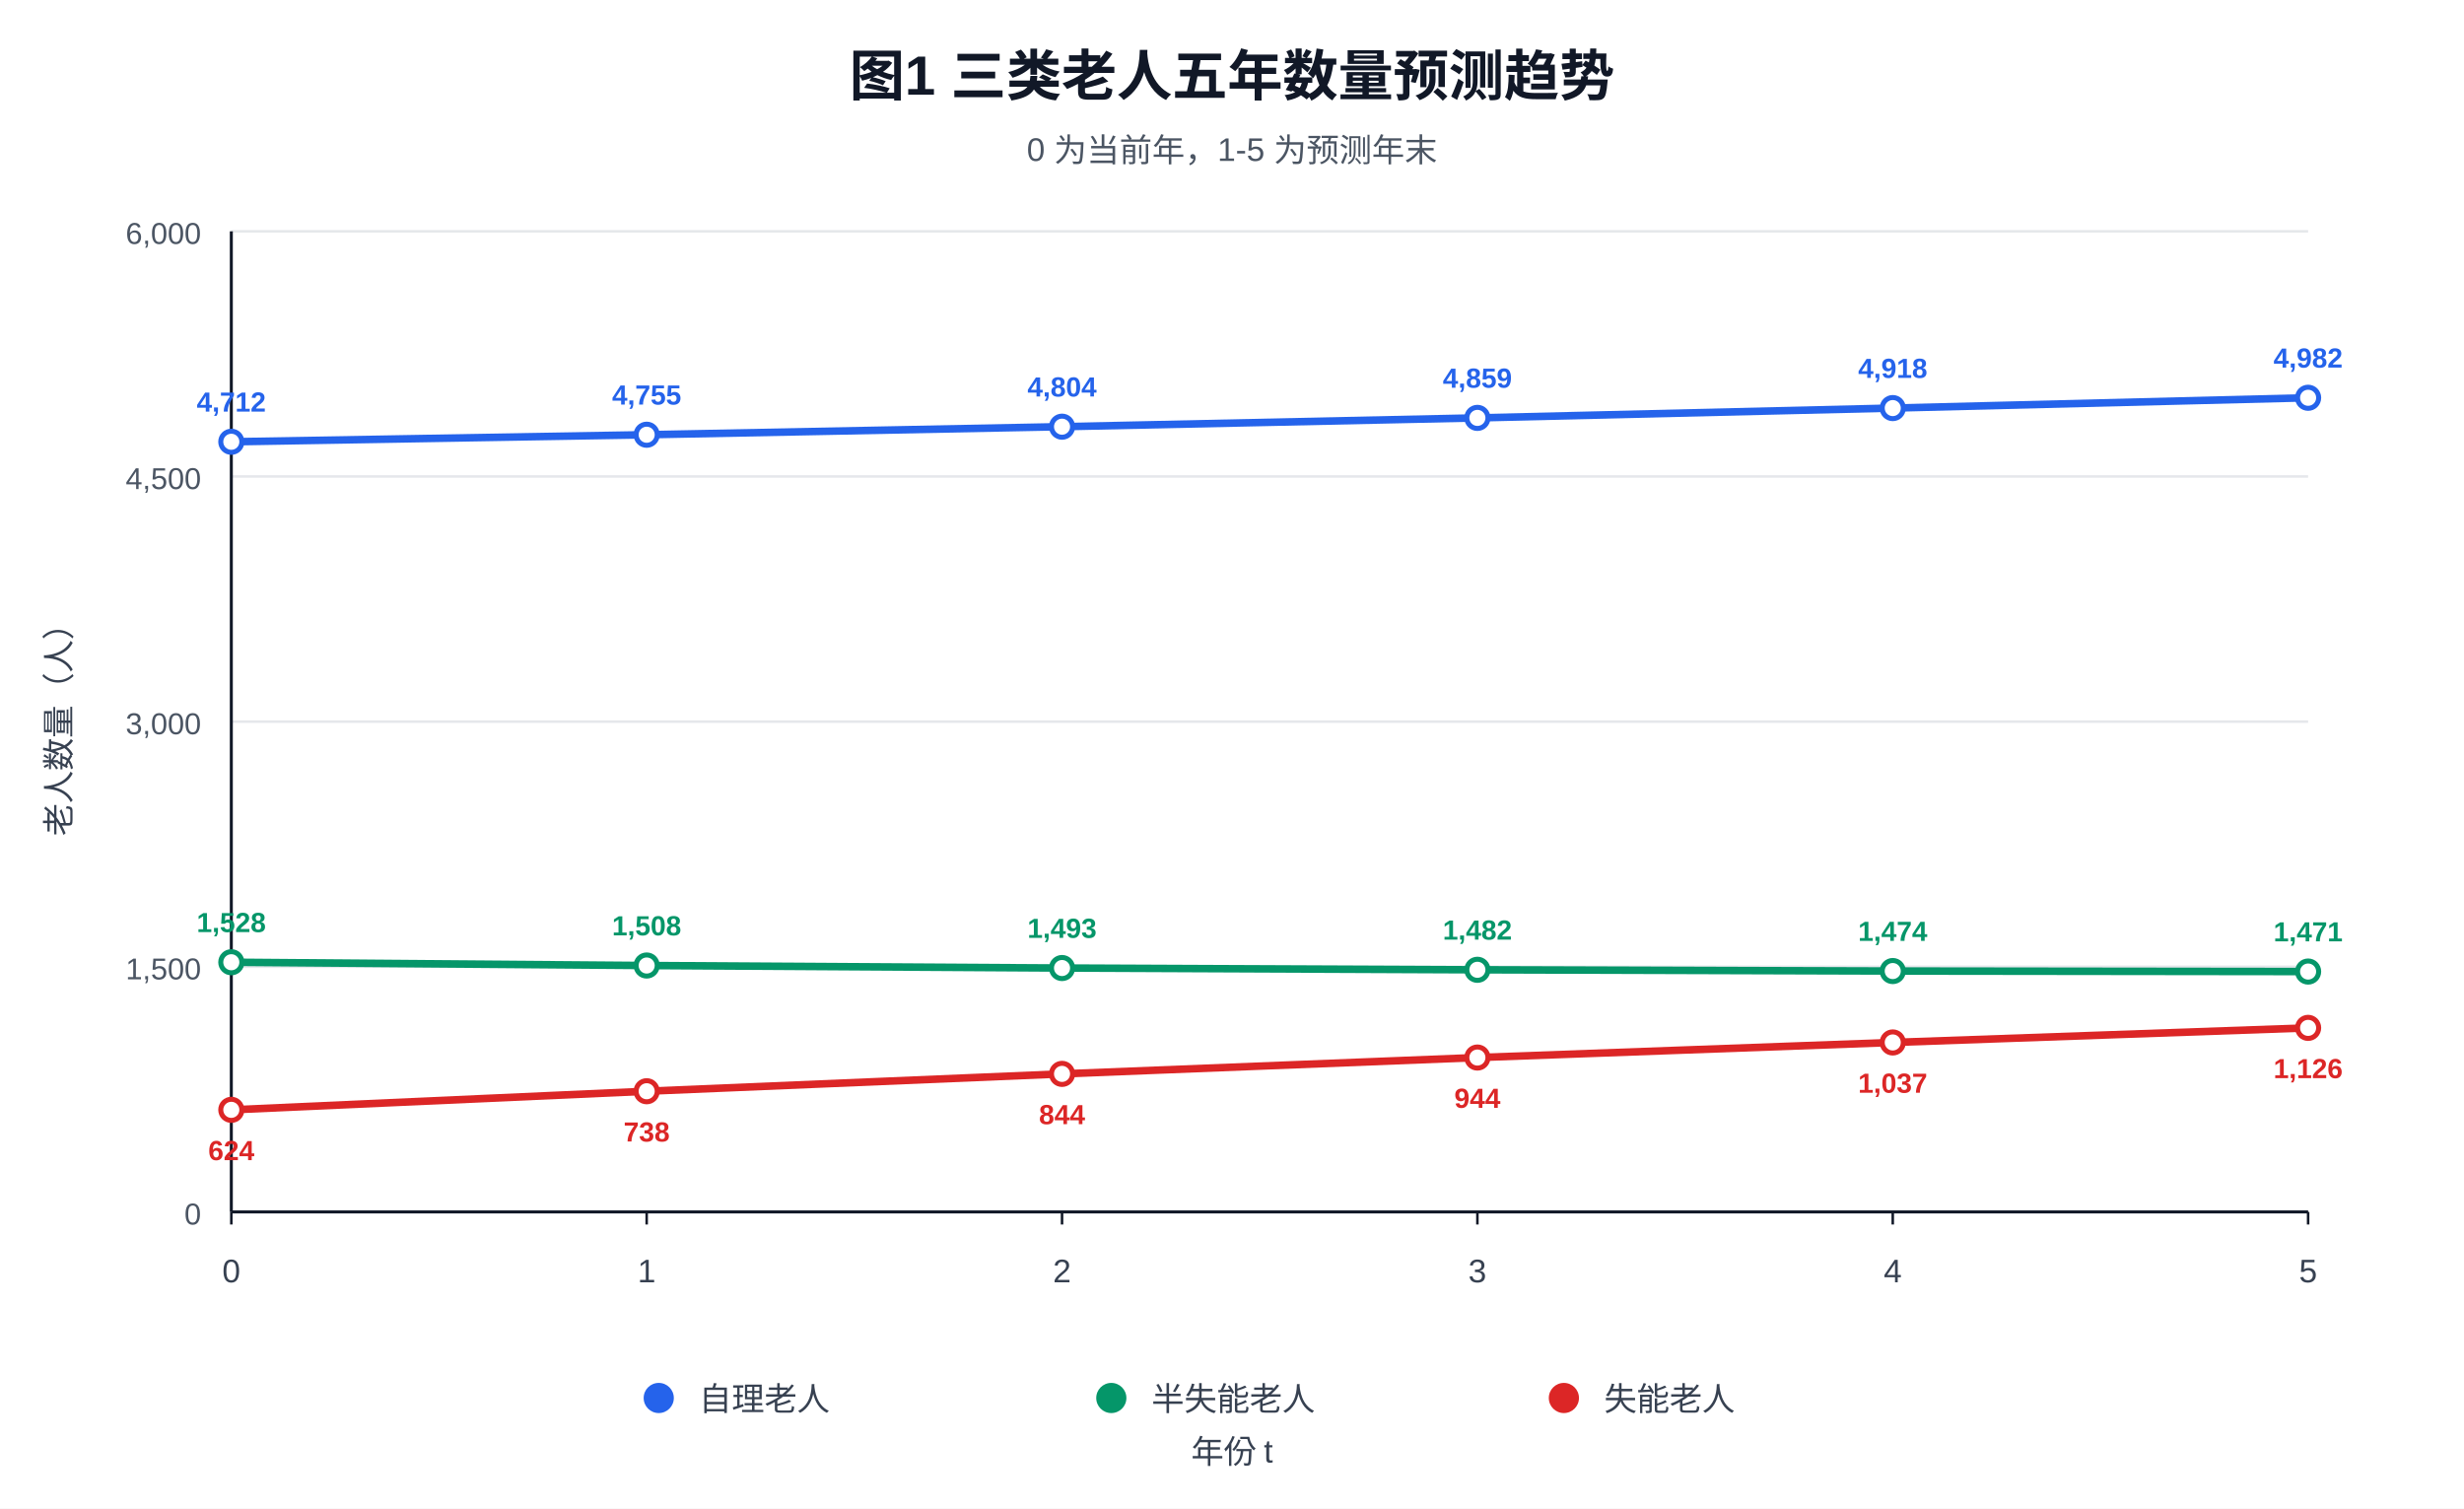
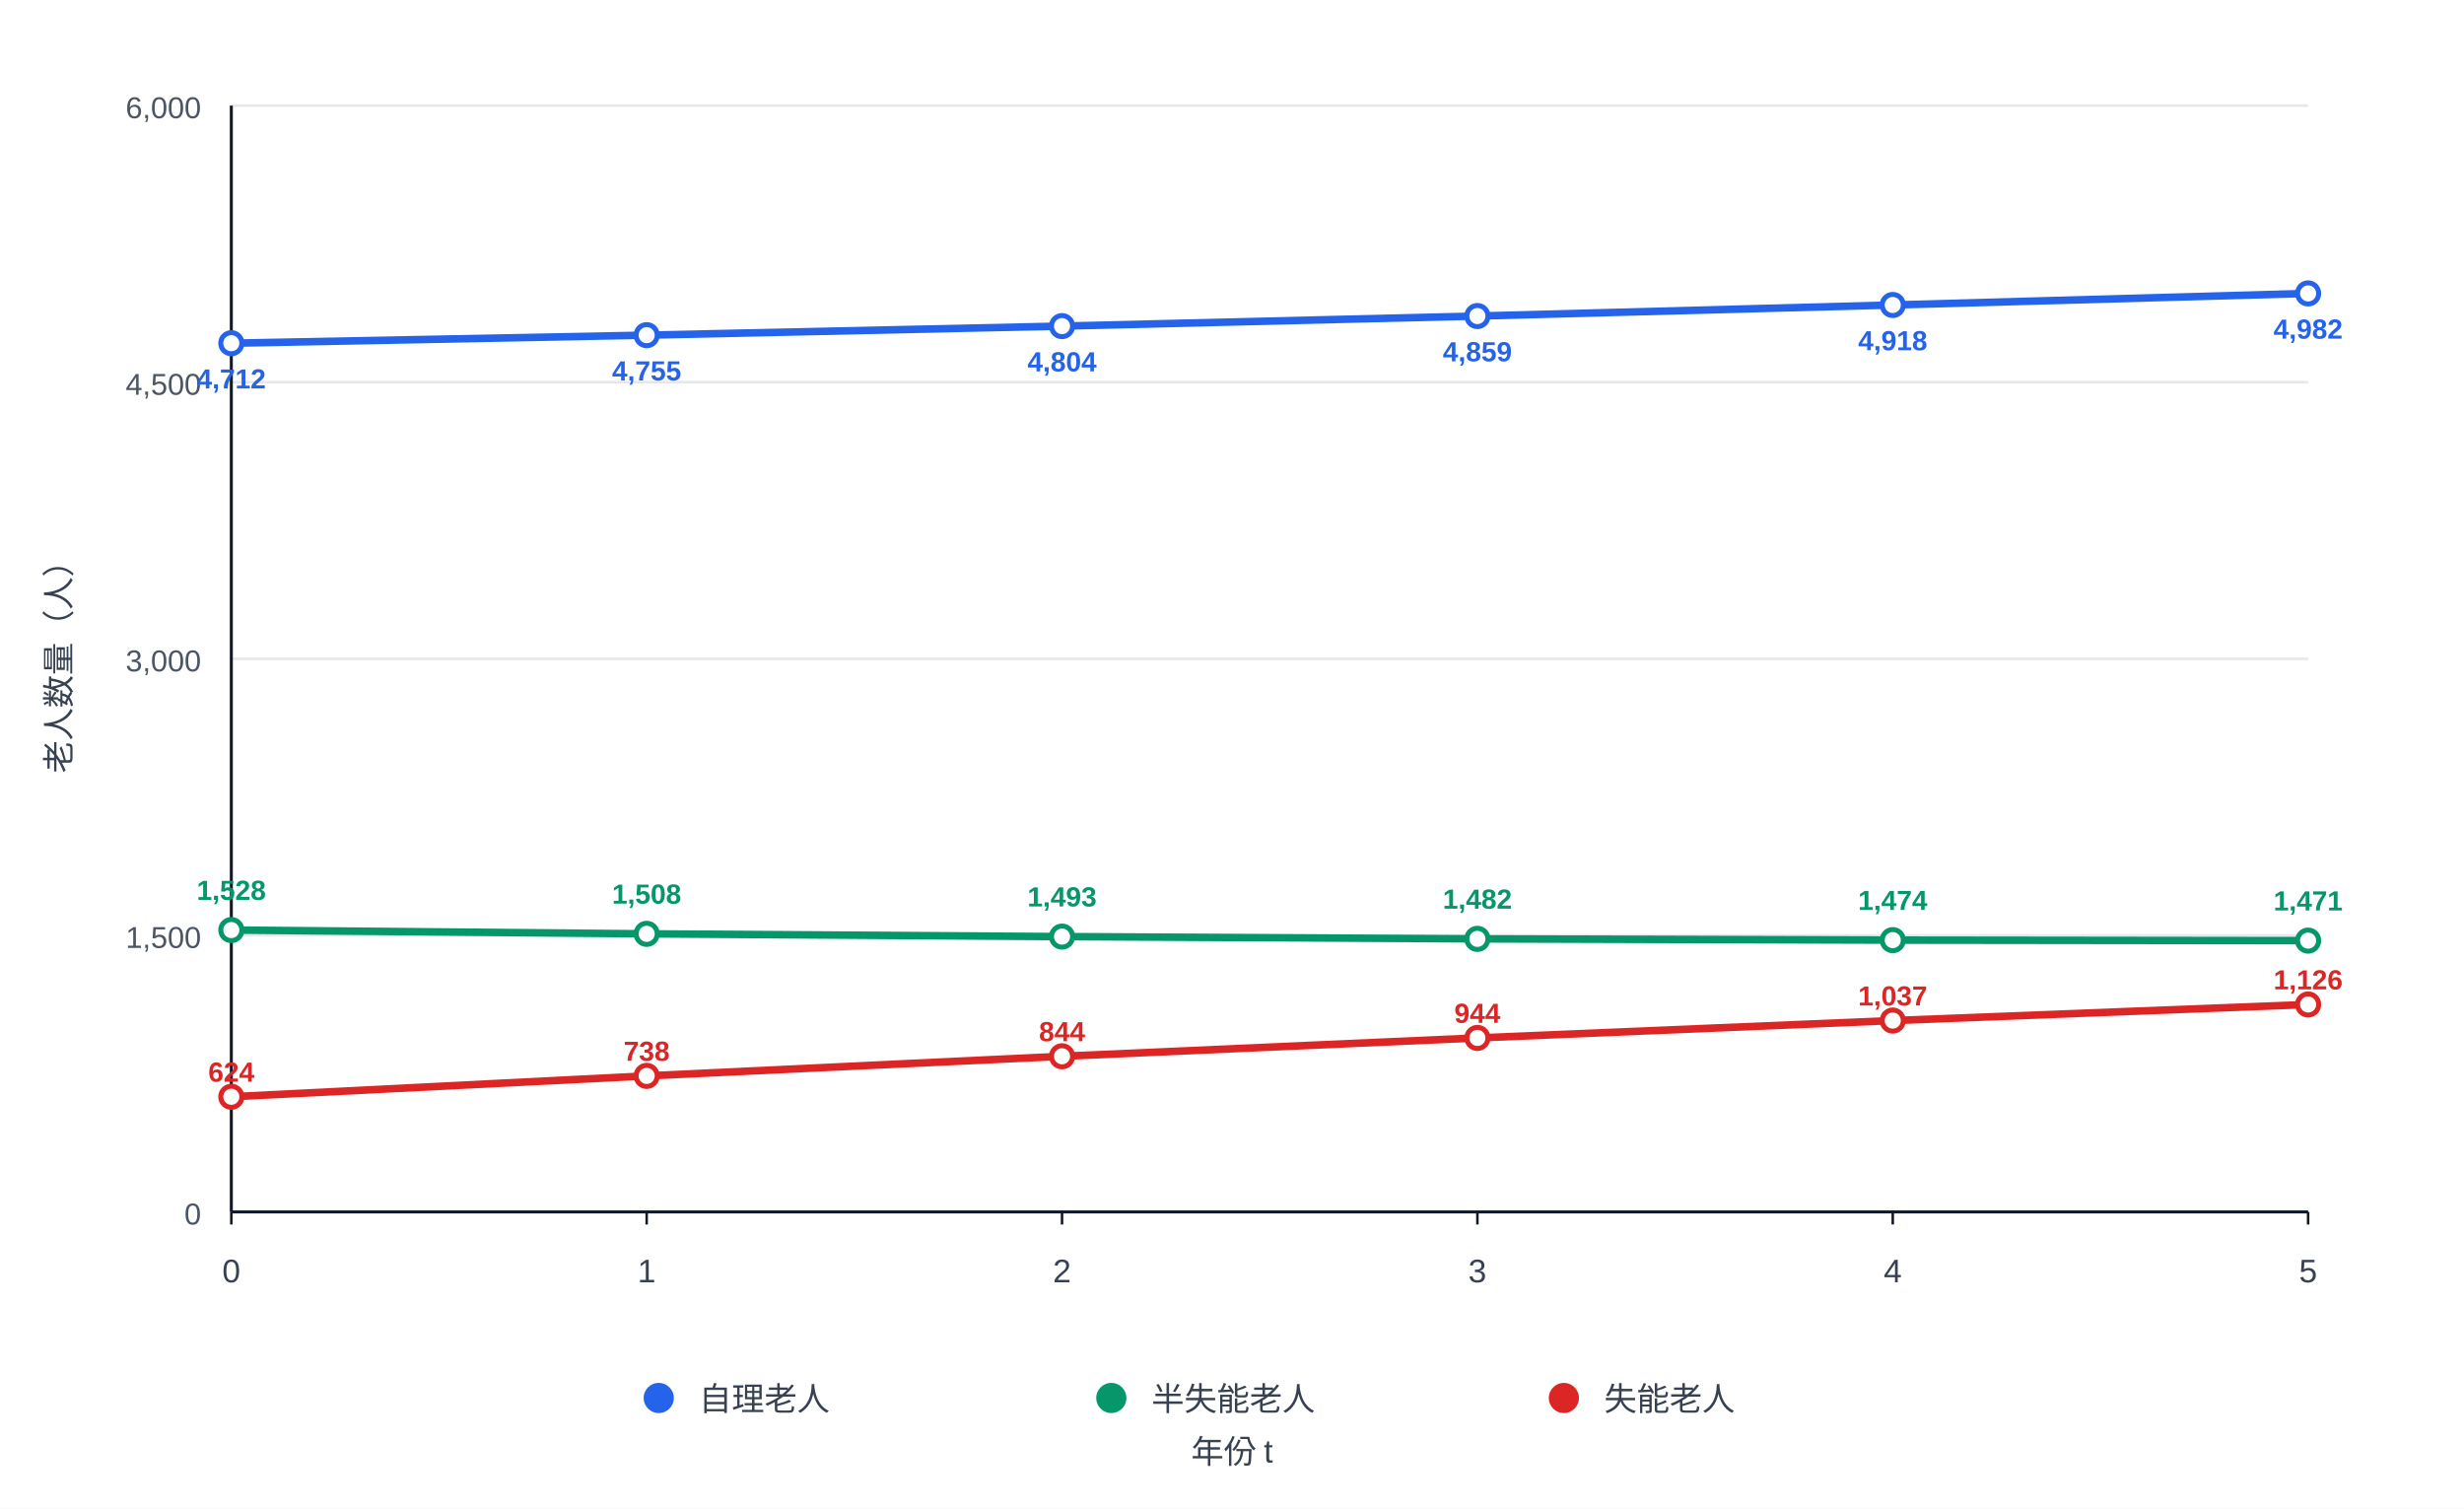
<svg xmlns="http://www.w3.org/2000/svg" width="980" height="600" viewBox="0 0 980 600">
  <rect width="100%" height="100%" fill="#FFFFFF" />
-   <text x="490.0" y="38.0" font-size="22" font-weight="700" text-anchor="middle" fill="#111827" font-family="Microsoft YaHei, SimHei, Arial, sans-serif">图1 三类老人五年数量预测趋势</text>
-   <text x="490.0" y="64.0" font-size="13" font-weight="400" text-anchor="middle" fill="#4B5563" font-family="Microsoft YaHei, SimHei, Arial, sans-serif">0 为当前年，1-5 为预测年末</text>
  <line x1="92" y1="482.0" x2="918" y2="482.0" stroke="#E5E7EB" stroke-width="1" />
  <text x="80.0" y="487.0" font-size="12" font-weight="400" text-anchor="end" fill="#4B5563" font-family="Microsoft YaHei, SimHei, Arial, sans-serif">0</text>
-   <line x1="92" y1="384.5" x2="918" y2="384.5" stroke="#E5E7EB" stroke-width="1" />
-   <text x="80.0" y="389.5" font-size="12" font-weight="400" text-anchor="end" fill="#4B5563" font-family="Microsoft YaHei, SimHei, Arial, sans-serif">1,500</text>
-   <line x1="92" y1="287.0" x2="918" y2="287.0" stroke="#E5E7EB" stroke-width="1" />
-   <text x="80.0" y="292.0" font-size="12" font-weight="400" text-anchor="end" fill="#4B5563" font-family="Microsoft YaHei, SimHei, Arial, sans-serif">3,000</text>
-   <line x1="92" y1="189.5" x2="918" y2="189.5" stroke="#E5E7EB" stroke-width="1" />
-   <text x="80.0" y="194.5" font-size="12" font-weight="400" text-anchor="end" fill="#4B5563" font-family="Microsoft YaHei, SimHei, Arial, sans-serif">4,500</text>
-   <line x1="92" y1="92.0" x2="918" y2="92.0" stroke="#E5E7EB" stroke-width="1" />
-   <text x="80.0" y="97.0" font-size="12" font-weight="400" text-anchor="end" fill="#4B5563" font-family="Microsoft YaHei, SimHei, Arial, sans-serif">6,000</text>
-   <line x1="92" y1="92" x2="92" y2="482" stroke="#111827" stroke-width="1.2" />
+   <line x1="92" y1="372.0" x2="918" y2="372.0" stroke="#E5E7EB" stroke-width="1" />
+   <text x="80.0" y="377.0" font-size="12" font-weight="400" text-anchor="end" fill="#4B5563" font-family="Microsoft YaHei, SimHei, Arial, sans-serif">1,500</text>
+   <line x1="92" y1="262.0" x2="918" y2="262.0" stroke="#E5E7EB" stroke-width="1" />
+   <text x="80.0" y="267.0" font-size="12" font-weight="400" text-anchor="end" fill="#4B5563" font-family="Microsoft YaHei, SimHei, Arial, sans-serif">3,000</text>
+   <line x1="92" y1="152.0" x2="918" y2="152.0" stroke="#E5E7EB" stroke-width="1" />
+   <text x="80.0" y="157.0" font-size="12" font-weight="400" text-anchor="end" fill="#4B5563" font-family="Microsoft YaHei, SimHei, Arial, sans-serif">4,500</text>
+   <line x1="92" y1="42.0" x2="918" y2="42.0" stroke="#E5E7EB" stroke-width="1" />
+   <text x="80.0" y="47.0" font-size="12" font-weight="400" text-anchor="end" fill="#4B5563" font-family="Microsoft YaHei, SimHei, Arial, sans-serif">6,000</text>
+   <line x1="92" y1="42" x2="92" y2="482" stroke="#111827" stroke-width="1.2" />
  <line x1="92" y1="482" x2="918" y2="482" stroke="#111827" stroke-width="1.2" />
  <text x="92.0" y="510.0" font-size="13" font-weight="400" text-anchor="middle" fill="#374151" font-family="Microsoft YaHei, SimHei, Arial, sans-serif">0</text>
  <line x1="92.0" y1="482" x2="92.0" y2="487" stroke="#111827" />
  <text x="257.2" y="510.0" font-size="13" font-weight="400" text-anchor="middle" fill="#374151" font-family="Microsoft YaHei, SimHei, Arial, sans-serif">1</text>
  <line x1="257.2" y1="482" x2="257.2" y2="487" stroke="#111827" />
  <text x="422.4" y="510.0" font-size="13" font-weight="400" text-anchor="middle" fill="#374151" font-family="Microsoft YaHei, SimHei, Arial, sans-serif">2</text>
  <line x1="422.4" y1="482" x2="422.4" y2="487" stroke="#111827" />
  <text x="587.6" y="510.0" font-size="13" font-weight="400" text-anchor="middle" fill="#374151" font-family="Microsoft YaHei, SimHei, Arial, sans-serif">3</text>
  <line x1="587.6" y1="482" x2="587.6" y2="487" stroke="#111827" />
  <text x="752.8" y="510.0" font-size="13" font-weight="400" text-anchor="middle" fill="#374151" font-family="Microsoft YaHei, SimHei, Arial, sans-serif">4</text>
  <line x1="752.8" y1="482" x2="752.8" y2="487" stroke="#111827" />
  <text x="918.0" y="510.0" font-size="13" font-weight="400" text-anchor="middle" fill="#374151" font-family="Microsoft YaHei, SimHei, Arial, sans-serif">5</text>
  <line x1="918.0" y1="482" x2="918.0" y2="487" stroke="#111827" />
-   <polyline points="92.0,175.7 257.2,172.9 422.4,169.7 587.6,166.2 752.8,162.3 918.0,158.2" fill="none" stroke="#2563EB" stroke-width="3" />
-   <circle cx="92.0" cy="175.7" r="4.2" fill="#FFFFFF" stroke="#2563EB" stroke-width="2" />
-   <text x="92.0" y="163.7" font-size="11" font-weight="700" text-anchor="middle" fill="#2563EB" font-family="Microsoft YaHei, SimHei, Arial, sans-serif">4,712</text>
-   <circle cx="257.2" cy="172.9" r="4.2" fill="#FFFFFF" stroke="#2563EB" stroke-width="2" />
-   <text x="257.2" y="160.9" font-size="11" font-weight="700" text-anchor="middle" fill="#2563EB" font-family="Microsoft YaHei, SimHei, Arial, sans-serif">4,755</text>
-   <circle cx="422.4" cy="169.7" r="4.2" fill="#FFFFFF" stroke="#2563EB" stroke-width="2" />
-   <text x="422.4" y="157.7" font-size="11" font-weight="700" text-anchor="middle" fill="#2563EB" font-family="Microsoft YaHei, SimHei, Arial, sans-serif">4,804</text>
-   <circle cx="587.6" cy="166.2" r="4.2" fill="#FFFFFF" stroke="#2563EB" stroke-width="2" />
-   <text x="587.6" y="154.2" font-size="11" font-weight="700" text-anchor="middle" fill="#2563EB" font-family="Microsoft YaHei, SimHei, Arial, sans-serif">4,859</text>
-   <circle cx="752.8" cy="162.3" r="4.2" fill="#FFFFFF" stroke="#2563EB" stroke-width="2" />
-   <text x="752.8" y="150.3" font-size="11" font-weight="700" text-anchor="middle" fill="#2563EB" font-family="Microsoft YaHei, SimHei, Arial, sans-serif">4,918</text>
-   <circle cx="918.0" cy="158.2" r="4.2" fill="#FFFFFF" stroke="#2563EB" stroke-width="2" />
-   <text x="918.0" y="146.2" font-size="11" font-weight="700" text-anchor="middle" fill="#2563EB" font-family="Microsoft YaHei, SimHei, Arial, sans-serif">4,982</text>
-   <polyline points="92.0,382.7 257.2,384.0 422.4,385.0 587.6,385.7 752.8,386.2 918.0,386.4" fill="none" stroke="#059669" stroke-width="3" />
-   <circle cx="92.0" cy="382.7" r="4.2" fill="#FFFFFF" stroke="#059669" stroke-width="2" />
-   <text x="92.0" y="370.7" font-size="11" font-weight="700" text-anchor="middle" fill="#059669" font-family="Microsoft YaHei, SimHei, Arial, sans-serif">1,528</text>
-   <circle cx="257.2" cy="384.0" r="4.2" fill="#FFFFFF" stroke="#059669" stroke-width="2" />
-   <text x="257.2" y="372.0" font-size="11" font-weight="700" text-anchor="middle" fill="#059669" font-family="Microsoft YaHei, SimHei, Arial, sans-serif">1,508</text>
-   <circle cx="422.4" cy="385.0" r="4.2" fill="#FFFFFF" stroke="#059669" stroke-width="2" />
-   <text x="422.4" y="373.0" font-size="11" font-weight="700" text-anchor="middle" fill="#059669" font-family="Microsoft YaHei, SimHei, Arial, sans-serif">1,493</text>
-   <circle cx="587.6" cy="385.7" r="4.2" fill="#FFFFFF" stroke="#059669" stroke-width="2" />
-   <text x="587.6" y="373.7" font-size="11" font-weight="700" text-anchor="middle" fill="#059669" font-family="Microsoft YaHei, SimHei, Arial, sans-serif">1,482</text>
-   <circle cx="752.8" cy="386.2" r="4.2" fill="#FFFFFF" stroke="#059669" stroke-width="2" />
-   <text x="752.8" y="374.2" font-size="11" font-weight="700" text-anchor="middle" fill="#059669" font-family="Microsoft YaHei, SimHei, Arial, sans-serif">1,474</text>
-   <circle cx="918.0" cy="386.4" r="4.2" fill="#FFFFFF" stroke="#059669" stroke-width="2" />
-   <text x="918.0" y="374.4" font-size="11" font-weight="700" text-anchor="middle" fill="#059669" font-family="Microsoft YaHei, SimHei, Arial, sans-serif">1,471</text>
-   <polyline points="92.0,441.4 257.2,434.0 422.4,427.1 587.6,420.6 752.8,414.6 918.0,408.8" fill="none" stroke="#DC2626" stroke-width="3" />
-   <circle cx="92.0" cy="441.4" r="4.2" fill="#FFFFFF" stroke="#DC2626" stroke-width="2" />
-   <text x="92.0" y="461.4" font-size="11" font-weight="700" text-anchor="middle" fill="#DC2626" font-family="Microsoft YaHei, SimHei, Arial, sans-serif">624</text>
-   <circle cx="257.2" cy="434.0" r="4.2" fill="#FFFFFF" stroke="#DC2626" stroke-width="2" />
-   <text x="257.2" y="454.0" font-size="11" font-weight="700" text-anchor="middle" fill="#DC2626" font-family="Microsoft YaHei, SimHei, Arial, sans-serif">738</text>
-   <circle cx="422.4" cy="427.1" r="4.2" fill="#FFFFFF" stroke="#DC2626" stroke-width="2" />
-   <text x="422.4" y="447.1" font-size="11" font-weight="700" text-anchor="middle" fill="#DC2626" font-family="Microsoft YaHei, SimHei, Arial, sans-serif">844</text>
-   <circle cx="587.6" cy="420.6" r="4.2" fill="#FFFFFF" stroke="#DC2626" stroke-width="2" />
-   <text x="587.6" y="440.6" font-size="11" font-weight="700" text-anchor="middle" fill="#DC2626" font-family="Microsoft YaHei, SimHei, Arial, sans-serif">944</text>
-   <circle cx="752.8" cy="414.6" r="4.2" fill="#FFFFFF" stroke="#DC2626" stroke-width="2" />
-   <text x="752.8" y="434.6" font-size="11" font-weight="700" text-anchor="middle" fill="#DC2626" font-family="Microsoft YaHei, SimHei, Arial, sans-serif">1,037</text>
-   <circle cx="918.0" cy="408.8" r="4.2" fill="#FFFFFF" stroke="#DC2626" stroke-width="2" />
-   <text x="918.0" y="428.8" font-size="11" font-weight="700" text-anchor="middle" fill="#DC2626" font-family="Microsoft YaHei, SimHei, Arial, sans-serif">1,126</text>
+   <polyline points="92.0,136.5 257.2,133.3 422.4,129.7 587.6,125.7 752.8,121.3 918.0,116.7" fill="none" stroke="#2563EB" stroke-width="3" />
+   <circle cx="92.0" cy="136.5" r="4.2" fill="#FFFFFF" stroke="#2563EB" stroke-width="2" />
+   <text x="92.0" y="154.5" font-size="11" font-weight="700" text-anchor="middle" fill="#2563EB" font-family="Microsoft YaHei, SimHei, Arial, sans-serif">4,712</text>
+   <circle cx="257.2" cy="133.3" r="4.2" fill="#FFFFFF" stroke="#2563EB" stroke-width="2" />
+   <text x="257.2" y="151.3" font-size="11" font-weight="700" text-anchor="middle" fill="#2563EB" font-family="Microsoft YaHei, SimHei, Arial, sans-serif">4,755</text>
+   <circle cx="422.4" cy="129.7" r="4.2" fill="#FFFFFF" stroke="#2563EB" stroke-width="2" />
+   <text x="422.4" y="147.7" font-size="11" font-weight="700" text-anchor="middle" fill="#2563EB" font-family="Microsoft YaHei, SimHei, Arial, sans-serif">4,804</text>
+   <circle cx="587.6" cy="125.7" r="4.2" fill="#FFFFFF" stroke="#2563EB" stroke-width="2" />
+   <text x="587.6" y="143.7" font-size="11" font-weight="700" text-anchor="middle" fill="#2563EB" font-family="Microsoft YaHei, SimHei, Arial, sans-serif">4,859</text>
+   <circle cx="752.8" cy="121.3" r="4.2" fill="#FFFFFF" stroke="#2563EB" stroke-width="2" />
+   <text x="752.8" y="139.3" font-size="11" font-weight="700" text-anchor="middle" fill="#2563EB" font-family="Microsoft YaHei, SimHei, Arial, sans-serif">4,918</text>
+   <circle cx="918.0" cy="116.7" r="4.2" fill="#FFFFFF" stroke="#2563EB" stroke-width="2" />
+   <text x="918.0" y="134.7" font-size="11" font-weight="700" text-anchor="middle" fill="#2563EB" font-family="Microsoft YaHei, SimHei, Arial, sans-serif">4,982</text>
+   <polyline points="92.0,369.9 257.2,371.4 422.4,372.5 587.6,373.4 752.8,373.9 918.0,374.1" fill="none" stroke="#059669" stroke-width="3" />
+   <circle cx="92.0" cy="369.9" r="4.2" fill="#FFFFFF" stroke="#059669" stroke-width="2" />
+   <text x="92.0" y="357.9" font-size="11" font-weight="700" text-anchor="middle" fill="#059669" font-family="Microsoft YaHei, SimHei, Arial, sans-serif">1,528</text>
+   <circle cx="257.2" cy="371.4" r="4.2" fill="#FFFFFF" stroke="#059669" stroke-width="2" />
+   <text x="257.2" y="359.4" font-size="11" font-weight="700" text-anchor="middle" fill="#059669" font-family="Microsoft YaHei, SimHei, Arial, sans-serif">1,508</text>
+   <circle cx="422.4" cy="372.5" r="4.2" fill="#FFFFFF" stroke="#059669" stroke-width="2" />
+   <text x="422.4" y="360.5" font-size="11" font-weight="700" text-anchor="middle" fill="#059669" font-family="Microsoft YaHei, SimHei, Arial, sans-serif">1,493</text>
+   <circle cx="587.6" cy="373.4" r="4.2" fill="#FFFFFF" stroke="#059669" stroke-width="2" />
+   <text x="587.6" y="361.4" font-size="11" font-weight="700" text-anchor="middle" fill="#059669" font-family="Microsoft YaHei, SimHei, Arial, sans-serif">1,482</text>
+   <circle cx="752.8" cy="373.9" r="4.2" fill="#FFFFFF" stroke="#059669" stroke-width="2" />
+   <text x="752.8" y="361.9" font-size="11" font-weight="700" text-anchor="middle" fill="#059669" font-family="Microsoft YaHei, SimHei, Arial, sans-serif">1,474</text>
+   <circle cx="918.0" cy="374.1" r="4.2" fill="#FFFFFF" stroke="#059669" stroke-width="2" />
+   <text x="918.0" y="362.1" font-size="11" font-weight="700" text-anchor="middle" fill="#059669" font-family="Microsoft YaHei, SimHei, Arial, sans-serif">1,471</text>
+   <polyline points="92.0,436.2 257.2,427.9 422.4,420.1 587.6,412.8 752.8,405.9 918.0,399.5" fill="none" stroke="#DC2626" stroke-width="3" />
+   <circle cx="92.0" cy="436.2" r="4.2" fill="#FFFFFF" stroke="#DC2626" stroke-width="2" />
+   <text x="92.0" y="430.2" font-size="11" font-weight="700" text-anchor="middle" fill="#DC2626" font-family="Microsoft YaHei, SimHei, Arial, sans-serif">624</text>
+   <circle cx="257.2" cy="427.9" r="4.2" fill="#FFFFFF" stroke="#DC2626" stroke-width="2" />
+   <text x="257.2" y="421.9" font-size="11" font-weight="700" text-anchor="middle" fill="#DC2626" font-family="Microsoft YaHei, SimHei, Arial, sans-serif">738</text>
+   <circle cx="422.4" cy="420.1" r="4.2" fill="#FFFFFF" stroke="#DC2626" stroke-width="2" />
+   <text x="422.4" y="414.1" font-size="11" font-weight="700" text-anchor="middle" fill="#DC2626" font-family="Microsoft YaHei, SimHei, Arial, sans-serif">844</text>
+   <circle cx="587.6" cy="412.8" r="4.2" fill="#FFFFFF" stroke="#DC2626" stroke-width="2" />
+   <text x="587.6" y="406.8" font-size="11" font-weight="700" text-anchor="middle" fill="#DC2626" font-family="Microsoft YaHei, SimHei, Arial, sans-serif">944</text>
+   <circle cx="752.8" cy="405.9" r="4.2" fill="#FFFFFF" stroke="#DC2626" stroke-width="2" />
+   <text x="752.8" y="399.9" font-size="11" font-weight="700" text-anchor="middle" fill="#DC2626" font-family="Microsoft YaHei, SimHei, Arial, sans-serif">1,037</text>
+   <circle cx="918.0" cy="399.5" r="4.2" fill="#FFFFFF" stroke="#DC2626" stroke-width="2" />
+   <text x="918.0" y="393.5" font-size="11" font-weight="700" text-anchor="middle" fill="#DC2626" font-family="Microsoft YaHei, SimHei, Arial, sans-serif">1,126</text>
  <circle cx="262" cy="556" r="6" fill="#2563EB" />
  <text x="278.0" y="561.0" font-size="13" font-weight="400" text-anchor="start" fill="#374151" font-family="Microsoft YaHei, SimHei, Arial, sans-serif">自理老人</text>
  <circle cx="442" cy="556" r="6" fill="#059669" />
  <text x="458.0" y="561.0" font-size="13" font-weight="400" text-anchor="start" fill="#374151" font-family="Microsoft YaHei, SimHei, Arial, sans-serif">半失能老人</text>
  <circle cx="622" cy="556" r="6" fill="#DC2626" />
  <text x="638.0" y="561.0" font-size="13" font-weight="400" text-anchor="start" fill="#374151" font-family="Microsoft YaHei, SimHei, Arial, sans-serif">失能老人</text>
  <text x="490.0" y="582.0" font-size="13" font-weight="400" text-anchor="middle" fill="#374151" font-family="Microsoft YaHei, SimHei, Arial, sans-serif">年份 t</text>
-   <text x="28.0" y="287.0" font-size="13" font-weight="400" text-anchor="middle" fill="#374151" font-family="Microsoft YaHei, SimHei, Arial, sans-serif" transform="rotate(-90 28 287.0)">老人数量（人）</text>
+   <text x="28.0" y="262.0" font-size="13" font-weight="400" text-anchor="middle" fill="#374151" font-family="Microsoft YaHei, SimHei, Arial, sans-serif" transform="rotate(-90 28 262.0)">老人数量（人）</text>
</svg>
